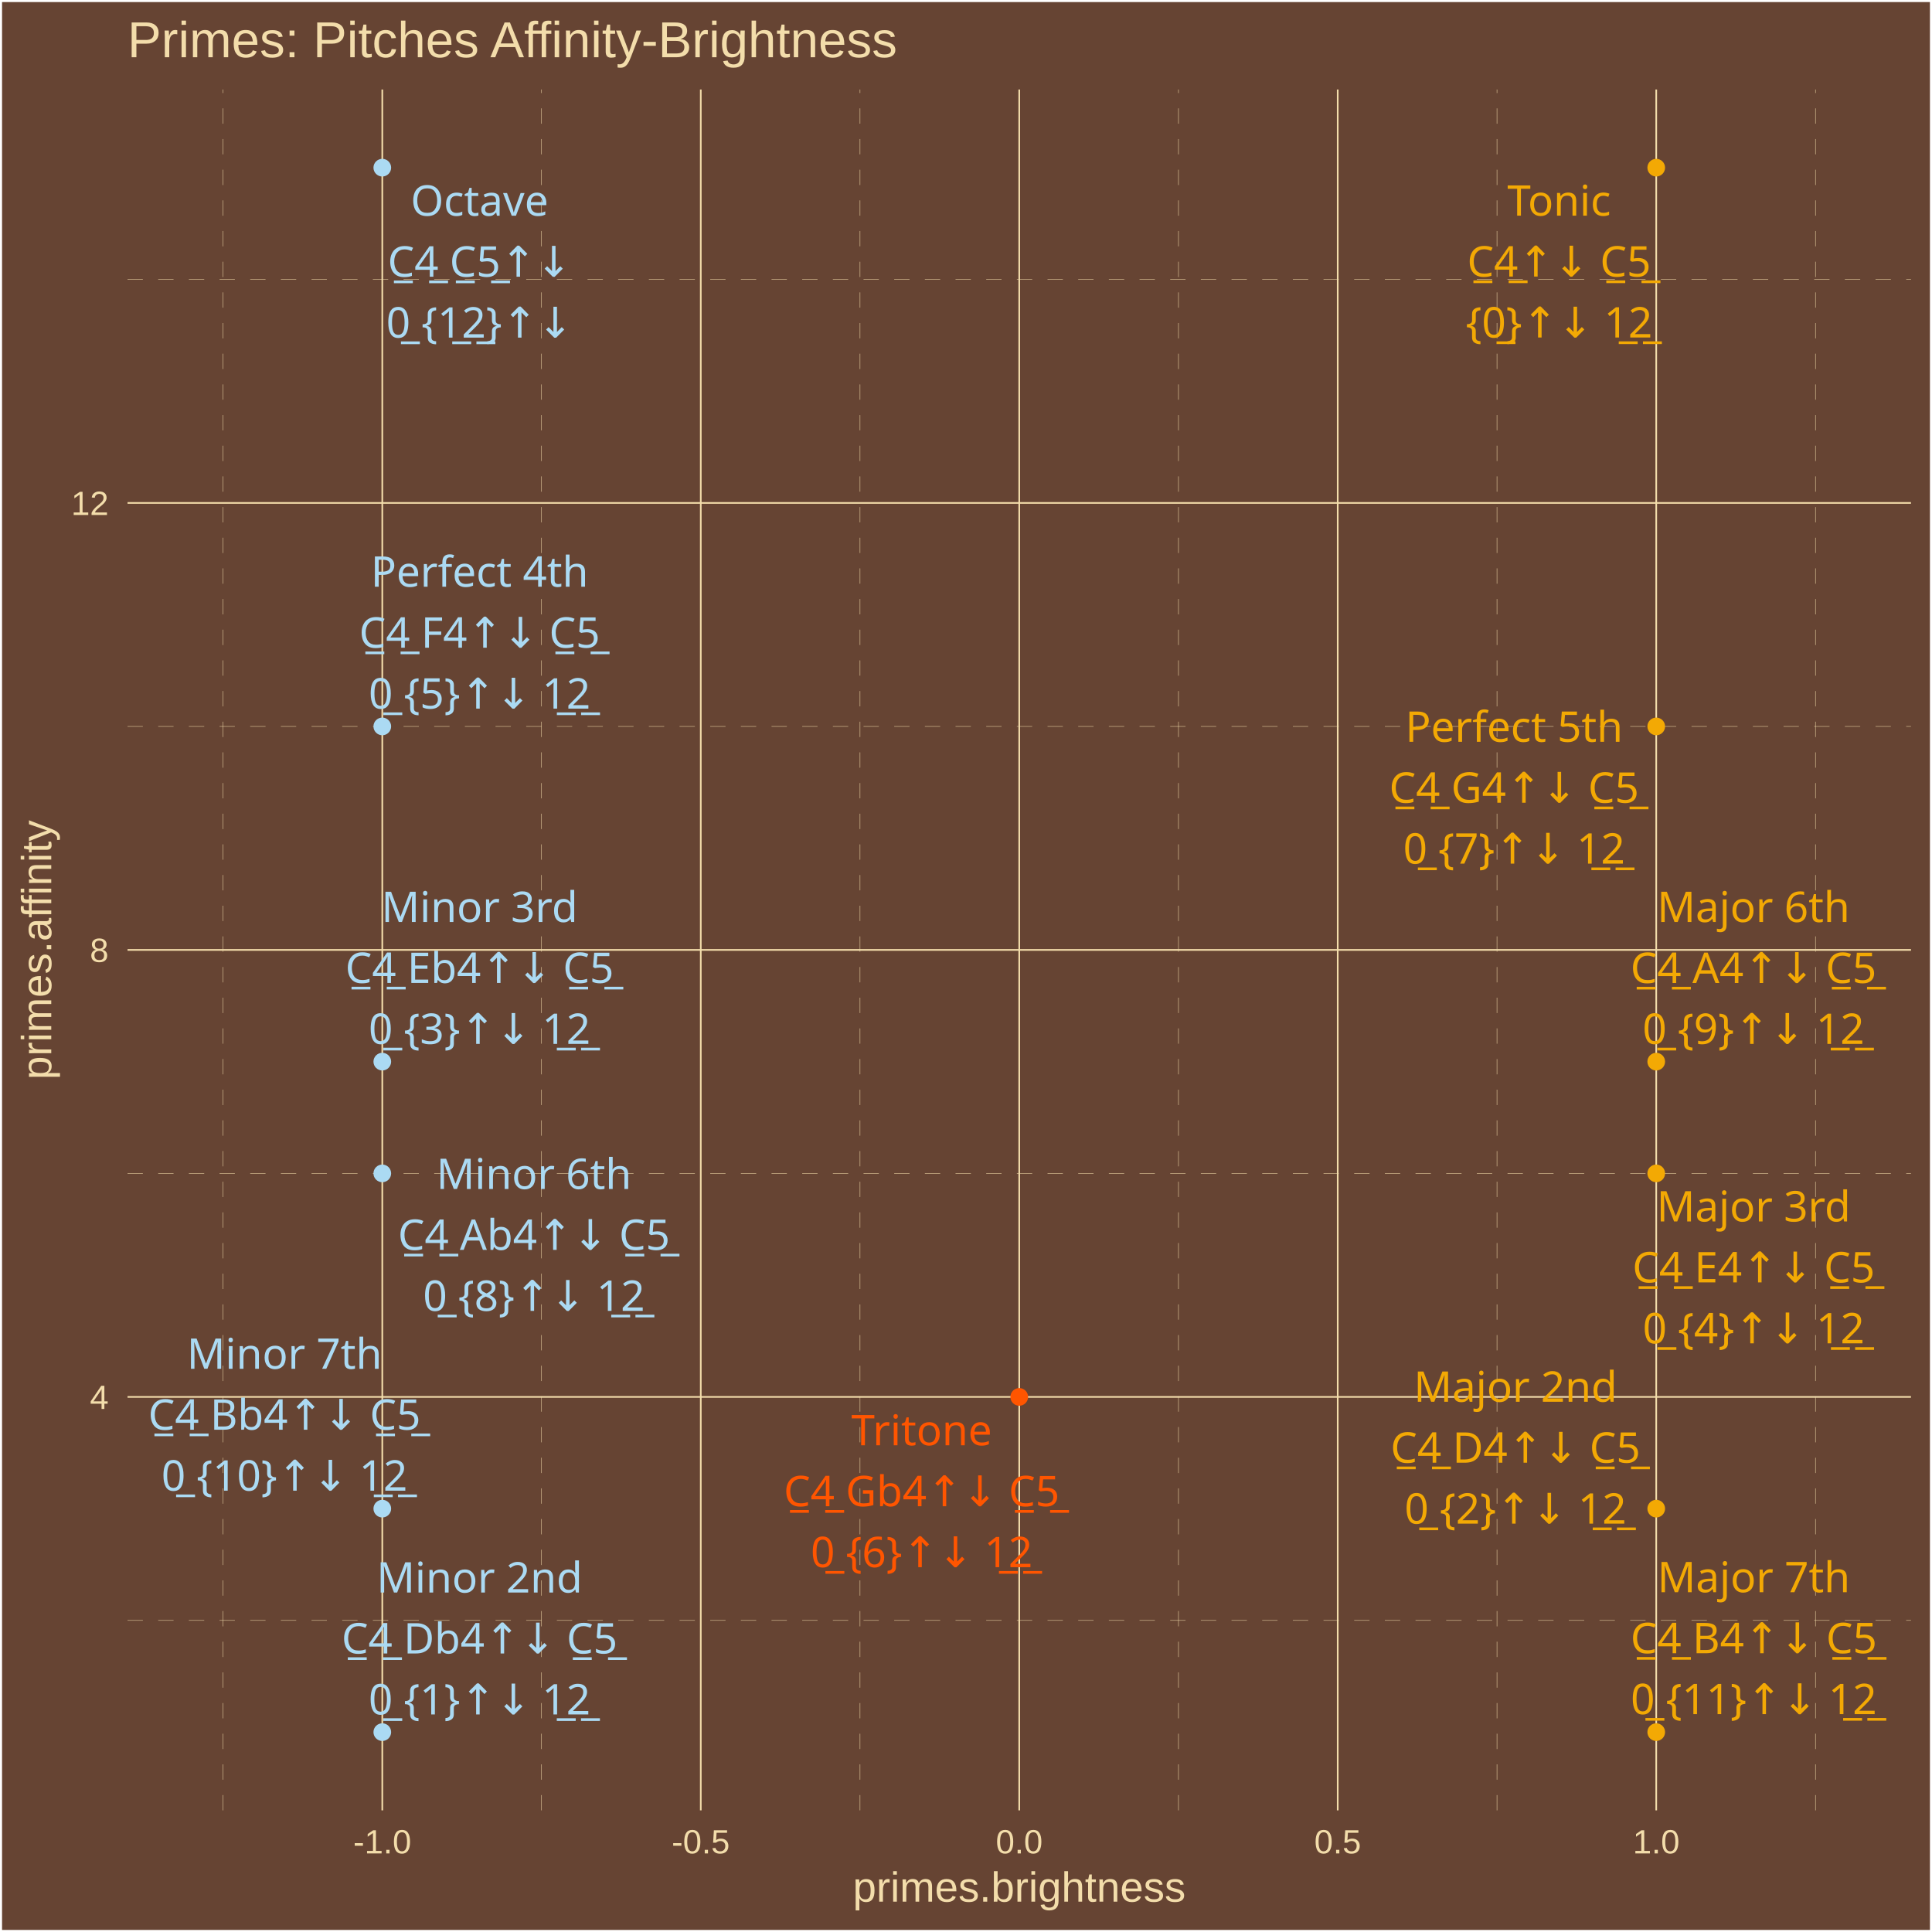
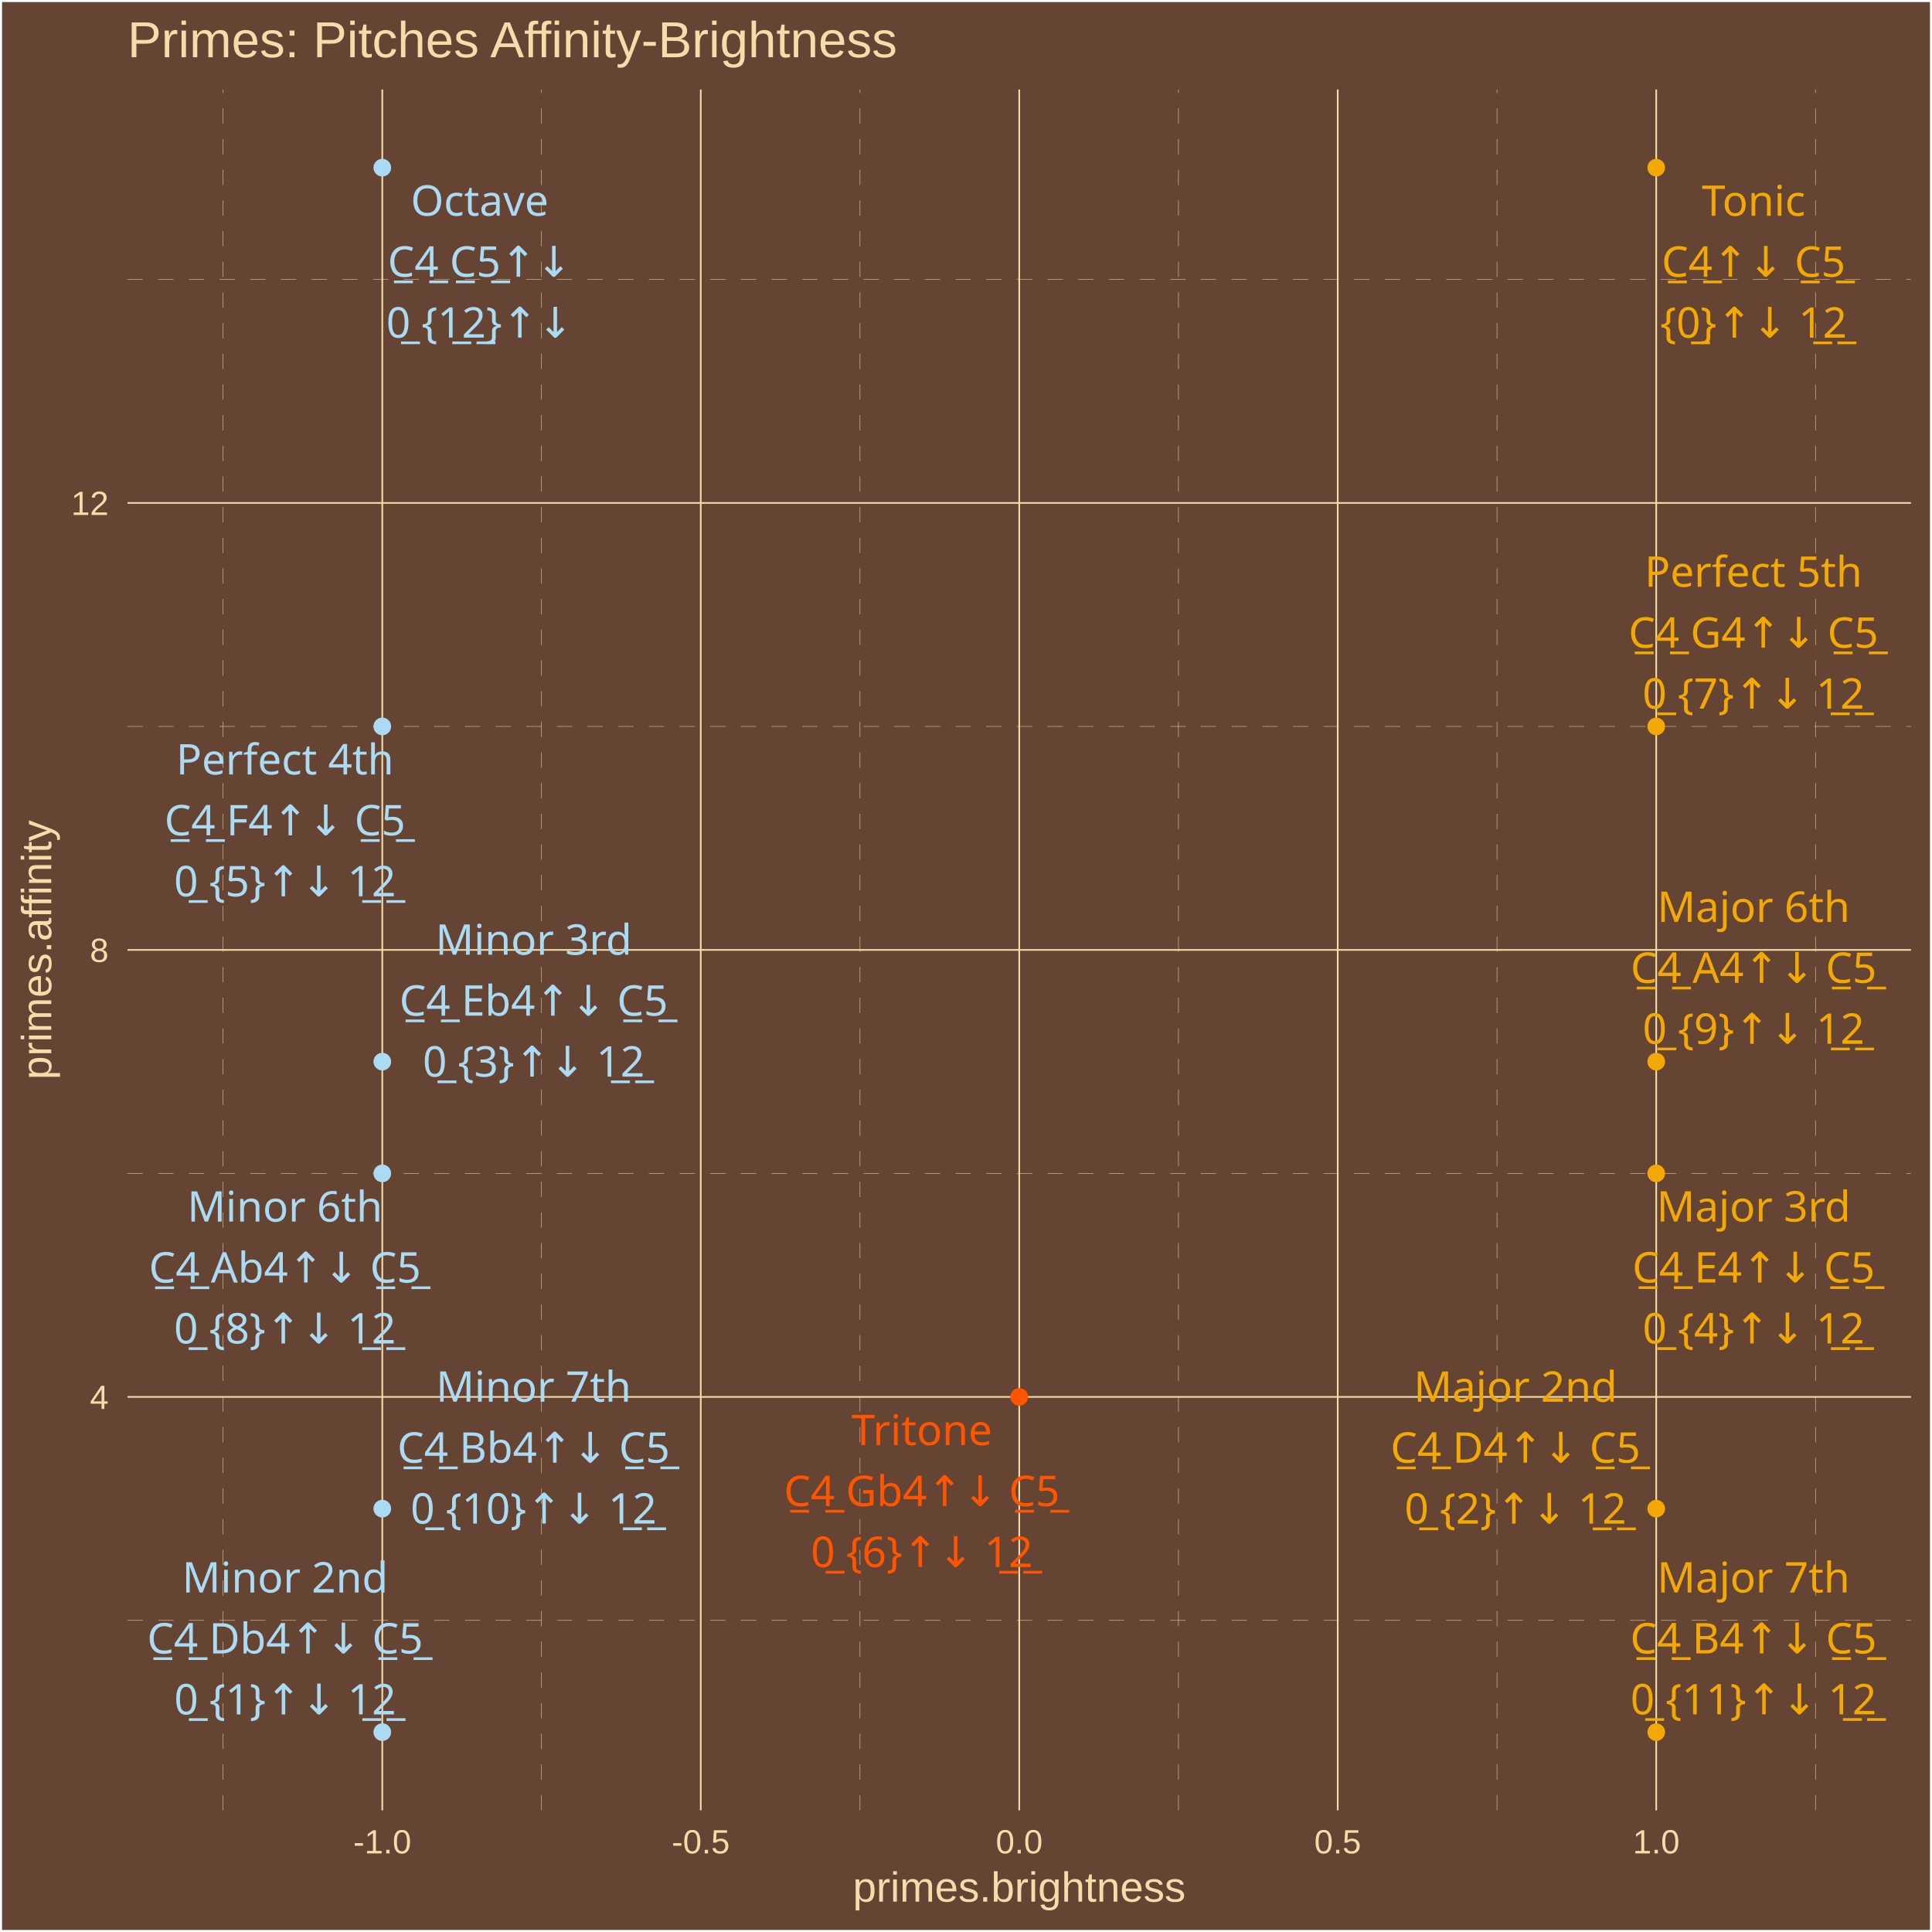
<svg xmlns="http://www.w3.org/2000/svg" class="svglite" width="504.00pt" height="504.00pt" viewBox="0 0 504.00 504.00">
  <defs>
    <style type="text/css">
    .svglite line, .svglite polyline, .svglite polygon, .svglite path, .svglite rect, .svglite circle {
      fill: none;
      stroke: #000000;
      stroke-linecap: round;
      stroke-linejoin: round;
      stroke-miterlimit: 10.00;
    }
    .svglite text {
      white-space: pre;
    }
  </style>
  </defs>
  <rect width="100%" height="100%" style="stroke: none; fill: #664433;" />
  <defs>
    <clipPath id="cpMC4wMHw1MDQuMDB8MC4wMHw1MDQuMDA=">
      <rect x="0.00" y="0.00" width="504.00" height="504.00" />
    </clipPath>
  </defs>
  <g clip-path="url(#cpMC4wMHw1MDQuMDB8MC4wMHw1MDQuMDA=)">
    <rect x="0.00" y="-0" width="504.00" height="504.00" style="stroke-width: 1.07; stroke: #FFFFFF; fill: #664433;" />
  </g>
  <defs>
    <clipPath id="cpMzMuMjd8NDk4LjUyfDIzLjM0fDQ3Mi4yNw==">
      <rect x="33.27" y="23.34" width="465.25" height="448.93" />
    </clipPath>
  </defs>
  <g clip-path="url(#cpMzMuMjd8NDk4LjUyfDIzLjM0fDQ3Mi4yNw==)">
    <rect x="33.27" y="23.34" width="465.25" height="448.93" style="stroke-width: 1.07; stroke: none; fill: #664433;" />
    <polyline points="33.27,422.71 498.52,422.71 " style="stroke-width: 0.11; stroke: #F3DDAB; stroke-dasharray: 4.00,4.00; stroke-linecap: butt;" />
    <polyline points="33.27,306.10 498.52,306.10 " style="stroke-width: 0.11; stroke: #F3DDAB; stroke-dasharray: 4.00,4.00; stroke-linecap: butt;" />
    <polyline points="33.27,189.50 498.52,189.50 " style="stroke-width: 0.11; stroke: #F3DDAB; stroke-dasharray: 4.00,4.00; stroke-linecap: butt;" />
    <polyline points="33.27,72.89 498.52,72.89 " style="stroke-width: 0.11; stroke: #F3DDAB; stroke-dasharray: 4.00,4.00; stroke-linecap: butt;" />
    <polyline points="58.19,472.27 58.19,23.34 " style="stroke-width: 0.11; stroke: #F3DDAB; stroke-dasharray: 4.00,4.00; stroke-linecap: butt;" />
    <polyline points="141.27,472.27 141.27,23.34 " style="stroke-width: 0.11; stroke: #F3DDAB; stroke-dasharray: 4.00,4.00; stroke-linecap: butt;" />
    <polyline points="224.35,472.27 224.35,23.34 " style="stroke-width: 0.11; stroke: #F3DDAB; stroke-dasharray: 4.00,4.00; stroke-linecap: butt;" />
    <polyline points="307.43,472.27 307.43,23.34 " style="stroke-width: 0.11; stroke: #F3DDAB; stroke-dasharray: 4.00,4.00; stroke-linecap: butt;" />
    <polyline points="390.52,472.27 390.52,23.34 " style="stroke-width: 0.11; stroke: #F3DDAB; stroke-dasharray: 4.00,4.00; stroke-linecap: butt;" />
    <polyline points="473.60,472.27 473.60,23.34 " style="stroke-width: 0.11; stroke: #F3DDAB; stroke-dasharray: 4.00,4.00; stroke-linecap: butt;" />
    <polyline points="33.27,364.41 498.52,364.41 " style="stroke-width: 0.43; stroke: #F3DDAB; stroke-linecap: butt;" />
    <polyline points="33.27,247.80 498.52,247.80 " style="stroke-width: 0.43; stroke: #F3DDAB; stroke-linecap: butt;" />
    <polyline points="33.27,131.20 498.52,131.20 " style="stroke-width: 0.43; stroke: #F3DDAB; stroke-linecap: butt;" />
    <polyline points="99.73,472.27 99.73,23.34 " style="stroke-width: 0.43; stroke: #F3DDAB; stroke-linecap: butt;" />
    <polyline points="182.81,472.27 182.81,23.34 " style="stroke-width: 0.43; stroke: #F3DDAB; stroke-linecap: butt;" />
    <polyline points="265.89,472.27 265.89,23.34 " style="stroke-width: 0.43; stroke: #F3DDAB; stroke-linecap: butt;" />
    <polyline points="348.97,472.27 348.97,23.34 " style="stroke-width: 0.43; stroke: #F3DDAB; stroke-linecap: butt;" />
    <polyline points="432.06,472.27 432.06,23.34 " style="stroke-width: 0.43; stroke: #F3DDAB; stroke-linecap: butt;" />
    <circle cx="432.06" cy="43.74" r="1.95" style="stroke-width: 0.71; stroke: #F3A904; fill: #F3A904;" />
    <circle cx="99.73" cy="451.86" r="1.95" style="stroke-width: 0.71; stroke: #ABDAF3; fill: #ABDAF3;" />
    <circle cx="432.06" cy="393.56" r="1.95" style="stroke-width: 0.71; stroke: #F3A904; fill: #F3A904;" />
    <circle cx="99.73" cy="276.95" r="1.95" style="stroke-width: 0.71; stroke: #ABDAF3; fill: #ABDAF3;" />
    <circle cx="432.06" cy="306.10" r="1.95" style="stroke-width: 0.71; stroke: #F3A904; fill: #F3A904;" />
    <circle cx="99.73" cy="189.50" r="1.95" style="stroke-width: 0.71; stroke: #ABDAF3; fill: #ABDAF3;" />
    <circle cx="265.89" cy="364.41" r="1.95" style="stroke-width: 0.71; stroke: #FF5500; fill: #FF5500;" />
    <circle cx="432.06" cy="189.50" r="1.95" style="stroke-width: 0.71; stroke: #F3A904; fill: #F3A904;" />
    <circle cx="99.73" cy="306.10" r="1.95" style="stroke-width: 0.71; stroke: #ABDAF3; fill: #ABDAF3;" />
    <circle cx="432.06" cy="276.95" r="1.95" style="stroke-width: 0.71; stroke: #F3A904; fill: #F3A904;" />
    <circle cx="99.73" cy="393.56" r="1.95" style="stroke-width: 0.71; stroke: #ABDAF3; fill: #ABDAF3;" />
    <circle cx="432.06" cy="451.86" r="1.95" style="stroke-width: 0.71; stroke: #F3A904; fill: #F3A904;" />
    <circle cx="99.73" cy="43.74" r="1.95" style="stroke-width: 0.71; stroke: #ABDAF3; fill: #ABDAF3;" />
-     <text x="406.71" y="56.26" text-anchor="middle" style="font-size: 11.04px;fill: #F3A904; font-family: &quot;Arial Unicode MS&quot;;" textLength="26.97px" lengthAdjust="spacingAndGlyphs">Tonic</text>
-     <text x="406.71" y="72.15" text-anchor="middle" style="font-size: 11.04px;fill: #F3A904; font-family: &quot;Arial Unicode MS&quot;;" textLength="46.99px" lengthAdjust="spacingAndGlyphs">C̲4̲↑↓ C̲5̲</text>
-     <text x="406.71" y="88.05" text-anchor="middle" style="font-size: 11.04px;fill: #F3A904; font-family: &quot;Arial Unicode MS&quot;;" textLength="44.57px" lengthAdjust="spacingAndGlyphs">{0̲}↑↓ 1̲2̲</text>
-     <text x="125.09" y="415.45" text-anchor="middle" style="font-size: 11.04px;fill: #ABDAF3; font-family: &quot;Arial Unicode MS&quot;;" textLength="49.05px" lengthAdjust="spacingAndGlyphs">Minor 2nd</text>
-     <text x="125.09" y="431.34" text-anchor="middle" style="font-size: 11.04px;fill: #ABDAF3; font-family: &quot;Arial Unicode MS&quot;;" textLength="70.29px" lengthAdjust="spacingAndGlyphs">C̲4̲ Db4↑↓ C̲5̲</text>
-     <text x="125.09" y="447.24" text-anchor="middle" style="font-size: 11.04px;fill: #ABDAF3; font-family: &quot;Arial Unicode MS&quot;;" textLength="53.77px" lengthAdjust="spacingAndGlyphs">0̲ {1}↑↓ 1̲2̲</text>
+     <text x="457.45" y="56.30" text-anchor="middle" style="font-size: 11.04px;fill: #F3A904; font-family: &quot;Arial Unicode MS&quot;;" textLength="26.97px" lengthAdjust="spacingAndGlyphs">Tonic</text>
+     <text x="457.45" y="72.20" text-anchor="middle" style="font-size: 11.04px;fill: #F3A904; font-family: &quot;Arial Unicode MS&quot;;" textLength="46.99px" lengthAdjust="spacingAndGlyphs">C̲4̲↑↓ C̲5̲</text>
+     <text x="457.45" y="88.09" text-anchor="middle" style="font-size: 11.04px;fill: #F3A904; font-family: &quot;Arial Unicode MS&quot;;" textLength="44.57px" lengthAdjust="spacingAndGlyphs">{0̲}↑↓ 1̲2̲</text>
+     <text x="74.37" y="415.44" text-anchor="middle" style="font-size: 11.04px;fill: #ABDAF3; font-family: &quot;Arial Unicode MS&quot;;" textLength="49.05px" lengthAdjust="spacingAndGlyphs">Minor 2nd</text>
+     <text x="74.37" y="431.34" text-anchor="middle" style="font-size: 11.04px;fill: #ABDAF3; font-family: &quot;Arial Unicode MS&quot;;" textLength="70.29px" lengthAdjust="spacingAndGlyphs">C̲4̲ Db4↑↓ C̲5̲</text>
+     <text x="74.37" y="447.24" text-anchor="middle" style="font-size: 11.04px;fill: #ABDAF3; font-family: &quot;Arial Unicode MS&quot;;" textLength="53.77px" lengthAdjust="spacingAndGlyphs">0̲ {1}↑↓ 1̲2̲</text>
    <text x="395.34" y="365.68" text-anchor="middle" style="font-size: 11.04px;fill: #F3A904; font-family: &quot;Arial Unicode MS&quot;;" textLength="49.05px" lengthAdjust="spacingAndGlyphs">Major 2nd</text>
    <text x="395.34" y="381.58" text-anchor="middle" style="font-size: 11.04px;fill: #F3A904; font-family: &quot;Arial Unicode MS&quot;;" textLength="64.15px" lengthAdjust="spacingAndGlyphs">C̲4̲ D4↑↓ C̲5̲</text>
    <text x="395.34" y="397.48" text-anchor="middle" style="font-size: 11.04px;fill: #F3A904; font-family: &quot;Arial Unicode MS&quot;;" textLength="53.77px" lengthAdjust="spacingAndGlyphs">0̲ {2}↑↓ 1̲2̲</text>
-     <text x="125.10" y="240.53" text-anchor="middle" style="font-size: 11.04px;fill: #ABDAF3; font-family: &quot;Arial Unicode MS&quot;;" textLength="46.58px" lengthAdjust="spacingAndGlyphs">Minor 3rd</text>
-     <text x="125.10" y="256.42" text-anchor="middle" style="font-size: 11.04px;fill: #ABDAF3; font-family: &quot;Arial Unicode MS&quot;;" textLength="69.68px" lengthAdjust="spacingAndGlyphs">C̲4̲ Eb4↑↓ C̲5̲</text>
-     <text x="125.10" y="272.32" text-anchor="middle" style="font-size: 11.04px;fill: #ABDAF3; font-family: &quot;Arial Unicode MS&quot;;" textLength="53.77px" lengthAdjust="spacingAndGlyphs">0̲ {3}↑↓ 1̲2̲</text>
-     <text x="457.47" y="318.64" text-anchor="middle" style="font-size: 11.04px;fill: #F3A904; font-family: &quot;Arial Unicode MS&quot;;" textLength="46.58px" lengthAdjust="spacingAndGlyphs">Major 3rd</text>
-     <text x="457.47" y="334.54" text-anchor="middle" style="font-size: 11.04px;fill: #F3A904; font-family: &quot;Arial Unicode MS&quot;;" textLength="63.55px" lengthAdjust="spacingAndGlyphs">C̲4̲ E4↑↓ C̲5̲</text>
-     <text x="457.47" y="350.44" text-anchor="middle" style="font-size: 11.04px;fill: #F3A904; font-family: &quot;Arial Unicode MS&quot;;" textLength="53.77px" lengthAdjust="spacingAndGlyphs">0̲ {4}↑↓ 1̲2̲</text>
-     <text x="125.11" y="153.06" text-anchor="middle" style="font-size: 11.04px;fill: #ABDAF3; font-family: &quot;Arial Unicode MS&quot;;" textLength="53.35px" lengthAdjust="spacingAndGlyphs">Perfect 4th</text>
-     <text x="125.11" y="168.96" text-anchor="middle" style="font-size: 11.04px;fill: #ABDAF3; font-family: &quot;Arial Unicode MS&quot;;" textLength="62.93px" lengthAdjust="spacingAndGlyphs">C̲4̲ F4↑↓ C̲5̲</text>
-     <text x="125.11" y="184.85" text-anchor="middle" style="font-size: 11.04px;fill: #ABDAF3; font-family: &quot;Arial Unicode MS&quot;;" textLength="53.77px" lengthAdjust="spacingAndGlyphs">0̲ {5}↑↓ 1̲2̲</text>
-     <text x="240.43" y="377.03" text-anchor="middle" style="font-size: 11.04px;fill: #FF5500; font-family: &quot;Arial Unicode MS&quot;;" textLength="34.33px" lengthAdjust="spacingAndGlyphs">Tritone</text>
-     <text x="240.43" y="392.93" text-anchor="middle" style="font-size: 11.04px;fill: #FF5500; font-family: &quot;Arial Unicode MS&quot;;" textLength="70.91px" lengthAdjust="spacingAndGlyphs">C̲4̲ Gb4↑↓ C̲5̲</text>
-     <text x="240.43" y="408.83" text-anchor="middle" style="font-size: 11.04px;fill: #FF5500; font-family: &quot;Arial Unicode MS&quot;;" textLength="53.77px" lengthAdjust="spacingAndGlyphs">0̲ {6}↑↓ 1̲2̲</text>
-     <text x="394.98" y="193.51" text-anchor="middle" style="font-size: 11.04px;fill: #F3A904; font-family: &quot;Arial Unicode MS&quot;;" textLength="53.35px" lengthAdjust="spacingAndGlyphs">Perfect 5th</text>
-     <text x="394.98" y="209.41" text-anchor="middle" style="font-size: 11.04px;fill: #F3A904; font-family: &quot;Arial Unicode MS&quot;;" textLength="64.77px" lengthAdjust="spacingAndGlyphs">C̲4̲ G4↑↓ C̲5̲</text>
-     <text x="394.98" y="225.30" text-anchor="middle" style="font-size: 11.04px;fill: #F3A904; font-family: &quot;Arial Unicode MS&quot;;" textLength="53.77px" lengthAdjust="spacingAndGlyphs">0̲ {7}↑↓ 1̲2̲</text>
-     <text x="139.29" y="310.17" text-anchor="middle" style="font-size: 11.04px;fill: #ABDAF3; font-family: &quot;Arial Unicode MS&quot;;" textLength="45.98px" lengthAdjust="spacingAndGlyphs">Minor 6th</text>
-     <text x="139.29" y="326.06" text-anchor="middle" style="font-size: 11.04px;fill: #ABDAF3; font-family: &quot;Arial Unicode MS&quot;;" textLength="69.68px" lengthAdjust="spacingAndGlyphs">C̲4̲ Ab4↑↓ C̲5̲</text>
-     <text x="139.29" y="341.96" text-anchor="middle" style="font-size: 11.04px;fill: #ABDAF3; font-family: &quot;Arial Unicode MS&quot;;" textLength="53.77px" lengthAdjust="spacingAndGlyphs">0̲ {8}↑↓ 1̲2̲</text>
-     <text x="457.43" y="240.53" text-anchor="middle" style="font-size: 11.04px;fill: #F3A904; font-family: &quot;Arial Unicode MS&quot;;" textLength="45.98px" lengthAdjust="spacingAndGlyphs">Major 6th</text>
-     <text x="457.43" y="256.43" text-anchor="middle" style="font-size: 11.04px;fill: #F3A904; font-family: &quot;Arial Unicode MS&quot;;" textLength="63.55px" lengthAdjust="spacingAndGlyphs">C̲4̲ A4↑↓ C̲5̲</text>
-     <text x="457.43" y="272.32" text-anchor="middle" style="font-size: 11.04px;fill: #F3A904; font-family: &quot;Arial Unicode MS&quot;;" textLength="53.77px" lengthAdjust="spacingAndGlyphs">0̲ {9}↑↓ 1̲2̲</text>
-     <text x="74.20" y="357.08" text-anchor="middle" style="font-size: 11.04px;fill: #ABDAF3; font-family: &quot;Arial Unicode MS&quot;;" textLength="45.98px" lengthAdjust="spacingAndGlyphs">Minor 7th</text>
-     <text x="74.20" y="372.97" text-anchor="middle" style="font-size: 11.04px;fill: #ABDAF3; font-family: &quot;Arial Unicode MS&quot;;" textLength="69.68px" lengthAdjust="spacingAndGlyphs">C̲4̲ Bb4↑↓ C̲5̲</text>
-     <text x="74.20" y="388.87" text-anchor="middle" style="font-size: 11.04px;fill: #ABDAF3; font-family: &quot;Arial Unicode MS&quot;;" textLength="59.90px" lengthAdjust="spacingAndGlyphs">0̲ {10}↑↓ 1̲2̲</text>
-     <text x="457.50" y="415.37" text-anchor="middle" style="font-size: 11.04px;fill: #F3A904; font-family: &quot;Arial Unicode MS&quot;;" textLength="45.98px" lengthAdjust="spacingAndGlyphs">Major 7th</text>
-     <text x="457.50" y="431.27" text-anchor="middle" style="font-size: 11.04px;fill: #F3A904; font-family: &quot;Arial Unicode MS&quot;;" textLength="63.55px" lengthAdjust="spacingAndGlyphs">C̲4̲ B4↑↓ C̲5̲</text>
-     <text x="457.50" y="447.17" text-anchor="middle" style="font-size: 11.04px;fill: #F3A904; font-family: &quot;Arial Unicode MS&quot;;" textLength="59.90px" lengthAdjust="spacingAndGlyphs">0̲ {11}↑↓ 1̲2̲</text>
-     <text x="125.10" y="56.28" text-anchor="middle" style="font-size: 11.04px;fill: #ABDAF3; font-family: &quot;Arial Unicode MS&quot;;" textLength="34.95px" lengthAdjust="spacingAndGlyphs">Octave</text>
-     <text x="125.10" y="72.18" text-anchor="middle" style="font-size: 11.04px;fill: #ABDAF3; font-family: &quot;Arial Unicode MS&quot;;" textLength="46.99px" lengthAdjust="spacingAndGlyphs">C̲4̲ C̲5̲↑↓</text>
-     <text x="125.10" y="88.07" text-anchor="middle" style="font-size: 11.04px;fill: #ABDAF3; font-family: &quot;Arial Unicode MS&quot;;" textLength="44.57px" lengthAdjust="spacingAndGlyphs">0̲ {1̲2̲}↑↓</text>
+     <text x="139.22" y="249.06" text-anchor="middle" style="font-size: 11.04px;fill: #ABDAF3; font-family: &quot;Arial Unicode MS&quot;;" textLength="46.58px" lengthAdjust="spacingAndGlyphs">Minor 3rd</text>
+     <text x="139.22" y="264.96" text-anchor="middle" style="font-size: 11.04px;fill: #ABDAF3; font-family: &quot;Arial Unicode MS&quot;;" textLength="69.68px" lengthAdjust="spacingAndGlyphs">C̲4̲ Eb4↑↓ C̲5̲</text>
+     <text x="139.22" y="280.86" text-anchor="middle" style="font-size: 11.04px;fill: #ABDAF3; font-family: &quot;Arial Unicode MS&quot;;" textLength="53.77px" lengthAdjust="spacingAndGlyphs">0̲ {3}↑↓ 1̲2̲</text>
+     <text x="457.46" y="318.67" text-anchor="middle" style="font-size: 11.04px;fill: #F3A904; font-family: &quot;Arial Unicode MS&quot;;" textLength="46.58px" lengthAdjust="spacingAndGlyphs">Major 3rd</text>
+     <text x="457.46" y="334.56" text-anchor="middle" style="font-size: 11.04px;fill: #F3A904; font-family: &quot;Arial Unicode MS&quot;;" textLength="63.55px" lengthAdjust="spacingAndGlyphs">C̲4̲ E4↑↓ C̲5̲</text>
+     <text x="457.46" y="350.46" text-anchor="middle" style="font-size: 11.04px;fill: #F3A904; font-family: &quot;Arial Unicode MS&quot;;" textLength="53.77px" lengthAdjust="spacingAndGlyphs">0̲ {4}↑↓ 1̲2̲</text>
+     <text x="74.33" y="202.03" text-anchor="middle" style="font-size: 11.04px;fill: #ABDAF3; font-family: &quot;Arial Unicode MS&quot;;" textLength="53.35px" lengthAdjust="spacingAndGlyphs">Perfect 4th</text>
+     <text x="74.33" y="217.92" text-anchor="middle" style="font-size: 11.04px;fill: #ABDAF3; font-family: &quot;Arial Unicode MS&quot;;" textLength="62.93px" lengthAdjust="spacingAndGlyphs">C̲4̲ F4↑↓ C̲5̲</text>
+     <text x="74.33" y="233.82" text-anchor="middle" style="font-size: 11.04px;fill: #ABDAF3; font-family: &quot;Arial Unicode MS&quot;;" textLength="53.77px" lengthAdjust="spacingAndGlyphs">0̲ {5}↑↓ 1̲2̲</text>
+     <text x="240.48" y="376.99" text-anchor="middle" style="font-size: 11.04px;fill: #FF5500; font-family: &quot;Arial Unicode MS&quot;;" textLength="34.33px" lengthAdjust="spacingAndGlyphs">Tritone</text>
+     <text x="240.48" y="392.89" text-anchor="middle" style="font-size: 11.04px;fill: #FF5500; font-family: &quot;Arial Unicode MS&quot;;" textLength="70.91px" lengthAdjust="spacingAndGlyphs">C̲4̲ Gb4↑↓ C̲5̲</text>
+     <text x="240.48" y="408.79" text-anchor="middle" style="font-size: 11.04px;fill: #FF5500; font-family: &quot;Arial Unicode MS&quot;;" textLength="53.77px" lengthAdjust="spacingAndGlyphs">0̲ {6}↑↓ 1̲2̲</text>
+     <text x="457.42" y="153.07" text-anchor="middle" style="font-size: 11.04px;fill: #F3A904; font-family: &quot;Arial Unicode MS&quot;;" textLength="53.35px" lengthAdjust="spacingAndGlyphs">Perfect 5th</text>
+     <text x="457.42" y="168.97" text-anchor="middle" style="font-size: 11.04px;fill: #F3A904; font-family: &quot;Arial Unicode MS&quot;;" textLength="64.77px" lengthAdjust="spacingAndGlyphs">C̲4̲ G4↑↓ C̲5̲</text>
+     <text x="457.42" y="184.87" text-anchor="middle" style="font-size: 11.04px;fill: #F3A904; font-family: &quot;Arial Unicode MS&quot;;" textLength="53.77px" lengthAdjust="spacingAndGlyphs">0̲ {7}↑↓ 1̲2̲</text>
+     <text x="74.32" y="318.68" text-anchor="middle" style="font-size: 11.04px;fill: #ABDAF3; font-family: &quot;Arial Unicode MS&quot;;" textLength="45.98px" lengthAdjust="spacingAndGlyphs">Minor 6th</text>
+     <text x="74.32" y="334.58" text-anchor="middle" style="font-size: 11.04px;fill: #ABDAF3; font-family: &quot;Arial Unicode MS&quot;;" textLength="69.68px" lengthAdjust="spacingAndGlyphs">C̲4̲ Ab4↑↓ C̲5̲</text>
+     <text x="74.32" y="350.47" text-anchor="middle" style="font-size: 11.04px;fill: #ABDAF3; font-family: &quot;Arial Unicode MS&quot;;" textLength="53.77px" lengthAdjust="spacingAndGlyphs">0̲ {8}↑↓ 1̲2̲</text>
+     <text x="457.46" y="240.50" text-anchor="middle" style="font-size: 11.04px;fill: #F3A904; font-family: &quot;Arial Unicode MS&quot;;" textLength="45.98px" lengthAdjust="spacingAndGlyphs">Major 6th</text>
+     <text x="457.46" y="256.40" text-anchor="middle" style="font-size: 11.04px;fill: #F3A904; font-family: &quot;Arial Unicode MS&quot;;" textLength="63.55px" lengthAdjust="spacingAndGlyphs">C̲4̲ A4↑↓ C̲5̲</text>
+     <text x="457.46" y="272.29" text-anchor="middle" style="font-size: 11.04px;fill: #F3A904; font-family: &quot;Arial Unicode MS&quot;;" textLength="53.77px" lengthAdjust="spacingAndGlyphs">0̲ {9}↑↓ 1̲2̲</text>
+     <text x="139.20" y="365.67" text-anchor="middle" style="font-size: 11.04px;fill: #ABDAF3; font-family: &quot;Arial Unicode MS&quot;;" textLength="45.98px" lengthAdjust="spacingAndGlyphs">Minor 7th</text>
+     <text x="139.20" y="381.57" text-anchor="middle" style="font-size: 11.04px;fill: #ABDAF3; font-family: &quot;Arial Unicode MS&quot;;" textLength="69.68px" lengthAdjust="spacingAndGlyphs">C̲4̲ Bb4↑↓ C̲5̲</text>
+     <text x="139.20" y="397.46" text-anchor="middle" style="font-size: 11.04px;fill: #ABDAF3; font-family: &quot;Arial Unicode MS&quot;;" textLength="59.90px" lengthAdjust="spacingAndGlyphs">0̲ {10}↑↓ 1̲2̲</text>
+     <text x="457.43" y="415.43" text-anchor="middle" style="font-size: 11.04px;fill: #F3A904; font-family: &quot;Arial Unicode MS&quot;;" textLength="45.98px" lengthAdjust="spacingAndGlyphs">Major 7th</text>
+     <text x="457.43" y="431.33" text-anchor="middle" style="font-size: 11.04px;fill: #F3A904; font-family: &quot;Arial Unicode MS&quot;;" textLength="63.55px" lengthAdjust="spacingAndGlyphs">C̲4̲ B4↑↓ C̲5̲</text>
+     <text x="457.43" y="447.22" text-anchor="middle" style="font-size: 11.04px;fill: #F3A904; font-family: &quot;Arial Unicode MS&quot;;" textLength="59.90px" lengthAdjust="spacingAndGlyphs">0̲ {11}↑↓ 1̲2̲</text>
+     <text x="125.12" y="56.28" text-anchor="middle" style="font-size: 11.04px;fill: #ABDAF3; font-family: &quot;Arial Unicode MS&quot;;" textLength="34.95px" lengthAdjust="spacingAndGlyphs">Octave</text>
+     <text x="125.12" y="72.18" text-anchor="middle" style="font-size: 11.04px;fill: #ABDAF3; font-family: &quot;Arial Unicode MS&quot;;" textLength="46.99px" lengthAdjust="spacingAndGlyphs">C̲4̲ C̲5̲↑↓</text>
+     <text x="125.12" y="88.08" text-anchor="middle" style="font-size: 11.04px;fill: #ABDAF3; font-family: &quot;Arial Unicode MS&quot;;" textLength="44.57px" lengthAdjust="spacingAndGlyphs">0̲ {1̲2̲}↑↓</text>
  </g>
  <g clip-path="url(#cpMC4wMHw1MDQuMDB8MC4wMHw1MDQuMDA=)">
    <text x="28.34" y="367.56" text-anchor="end" style="font-size: 8.80px;fill: #F3DDAB; font-family: &quot;Arial&quot;;" textLength="4.90px" lengthAdjust="spacingAndGlyphs">4</text>
    <text x="28.34" y="250.95" text-anchor="end" style="font-size: 8.80px;fill: #F3DDAB; font-family: &quot;Arial&quot;;" textLength="4.90px" lengthAdjust="spacingAndGlyphs">8</text>
    <text x="28.34" y="134.35" text-anchor="end" style="font-size: 8.80px;fill: #F3DDAB; font-family: &quot;Arial&quot;;" textLength="9.79px" lengthAdjust="spacingAndGlyphs">12</text>
    <text x="99.73" y="483.50" text-anchor="middle" style="font-size: 8.80px;fill: #F3DDAB; font-family: &quot;Arial&quot;;" textLength="15.16px" lengthAdjust="spacingAndGlyphs">-1.0</text>
    <text x="182.81" y="483.50" text-anchor="middle" style="font-size: 8.80px;fill: #F3DDAB; font-family: &quot;Arial&quot;;" textLength="15.16px" lengthAdjust="spacingAndGlyphs">-0.5</text>
    <text x="265.89" y="483.50" text-anchor="middle" style="font-size: 8.80px;fill: #F3DDAB; font-family: &quot;Arial&quot;;" textLength="12.23px" lengthAdjust="spacingAndGlyphs">0.0</text>
    <text x="348.97" y="483.50" text-anchor="middle" style="font-size: 8.80px;fill: #F3DDAB; font-family: &quot;Arial&quot;;" textLength="12.23px" lengthAdjust="spacingAndGlyphs">0.5</text>
    <text x="432.06" y="483.50" text-anchor="middle" style="font-size: 8.80px;fill: #F3DDAB; font-family: &quot;Arial&quot;;" textLength="12.23px" lengthAdjust="spacingAndGlyphs">1.0</text>
    <text x="265.89" y="496.09" text-anchor="middle" style="font-size: 11.00px;fill: #F3DDAB; font-family: &quot;Arial&quot;;" textLength="86.82px" lengthAdjust="spacingAndGlyphs">primes.brightness</text>
    <text transform="translate(13.37,247.80) rotate(-90)" text-anchor="middle" style="font-size: 11.00px;fill: #F3DDAB; font-family: &quot;Arial&quot;;" textLength="67.85px" lengthAdjust="spacingAndGlyphs">primes.affinity</text>
    <text x="33.27" y="14.94" style="font-size: 13.20px;fill: #F3DDAB; font-family: &quot;Arial&quot;;" textLength="201.59px" lengthAdjust="spacingAndGlyphs">Primes: Pitches Affinity-Brightness</text>
  </g>
</svg>
